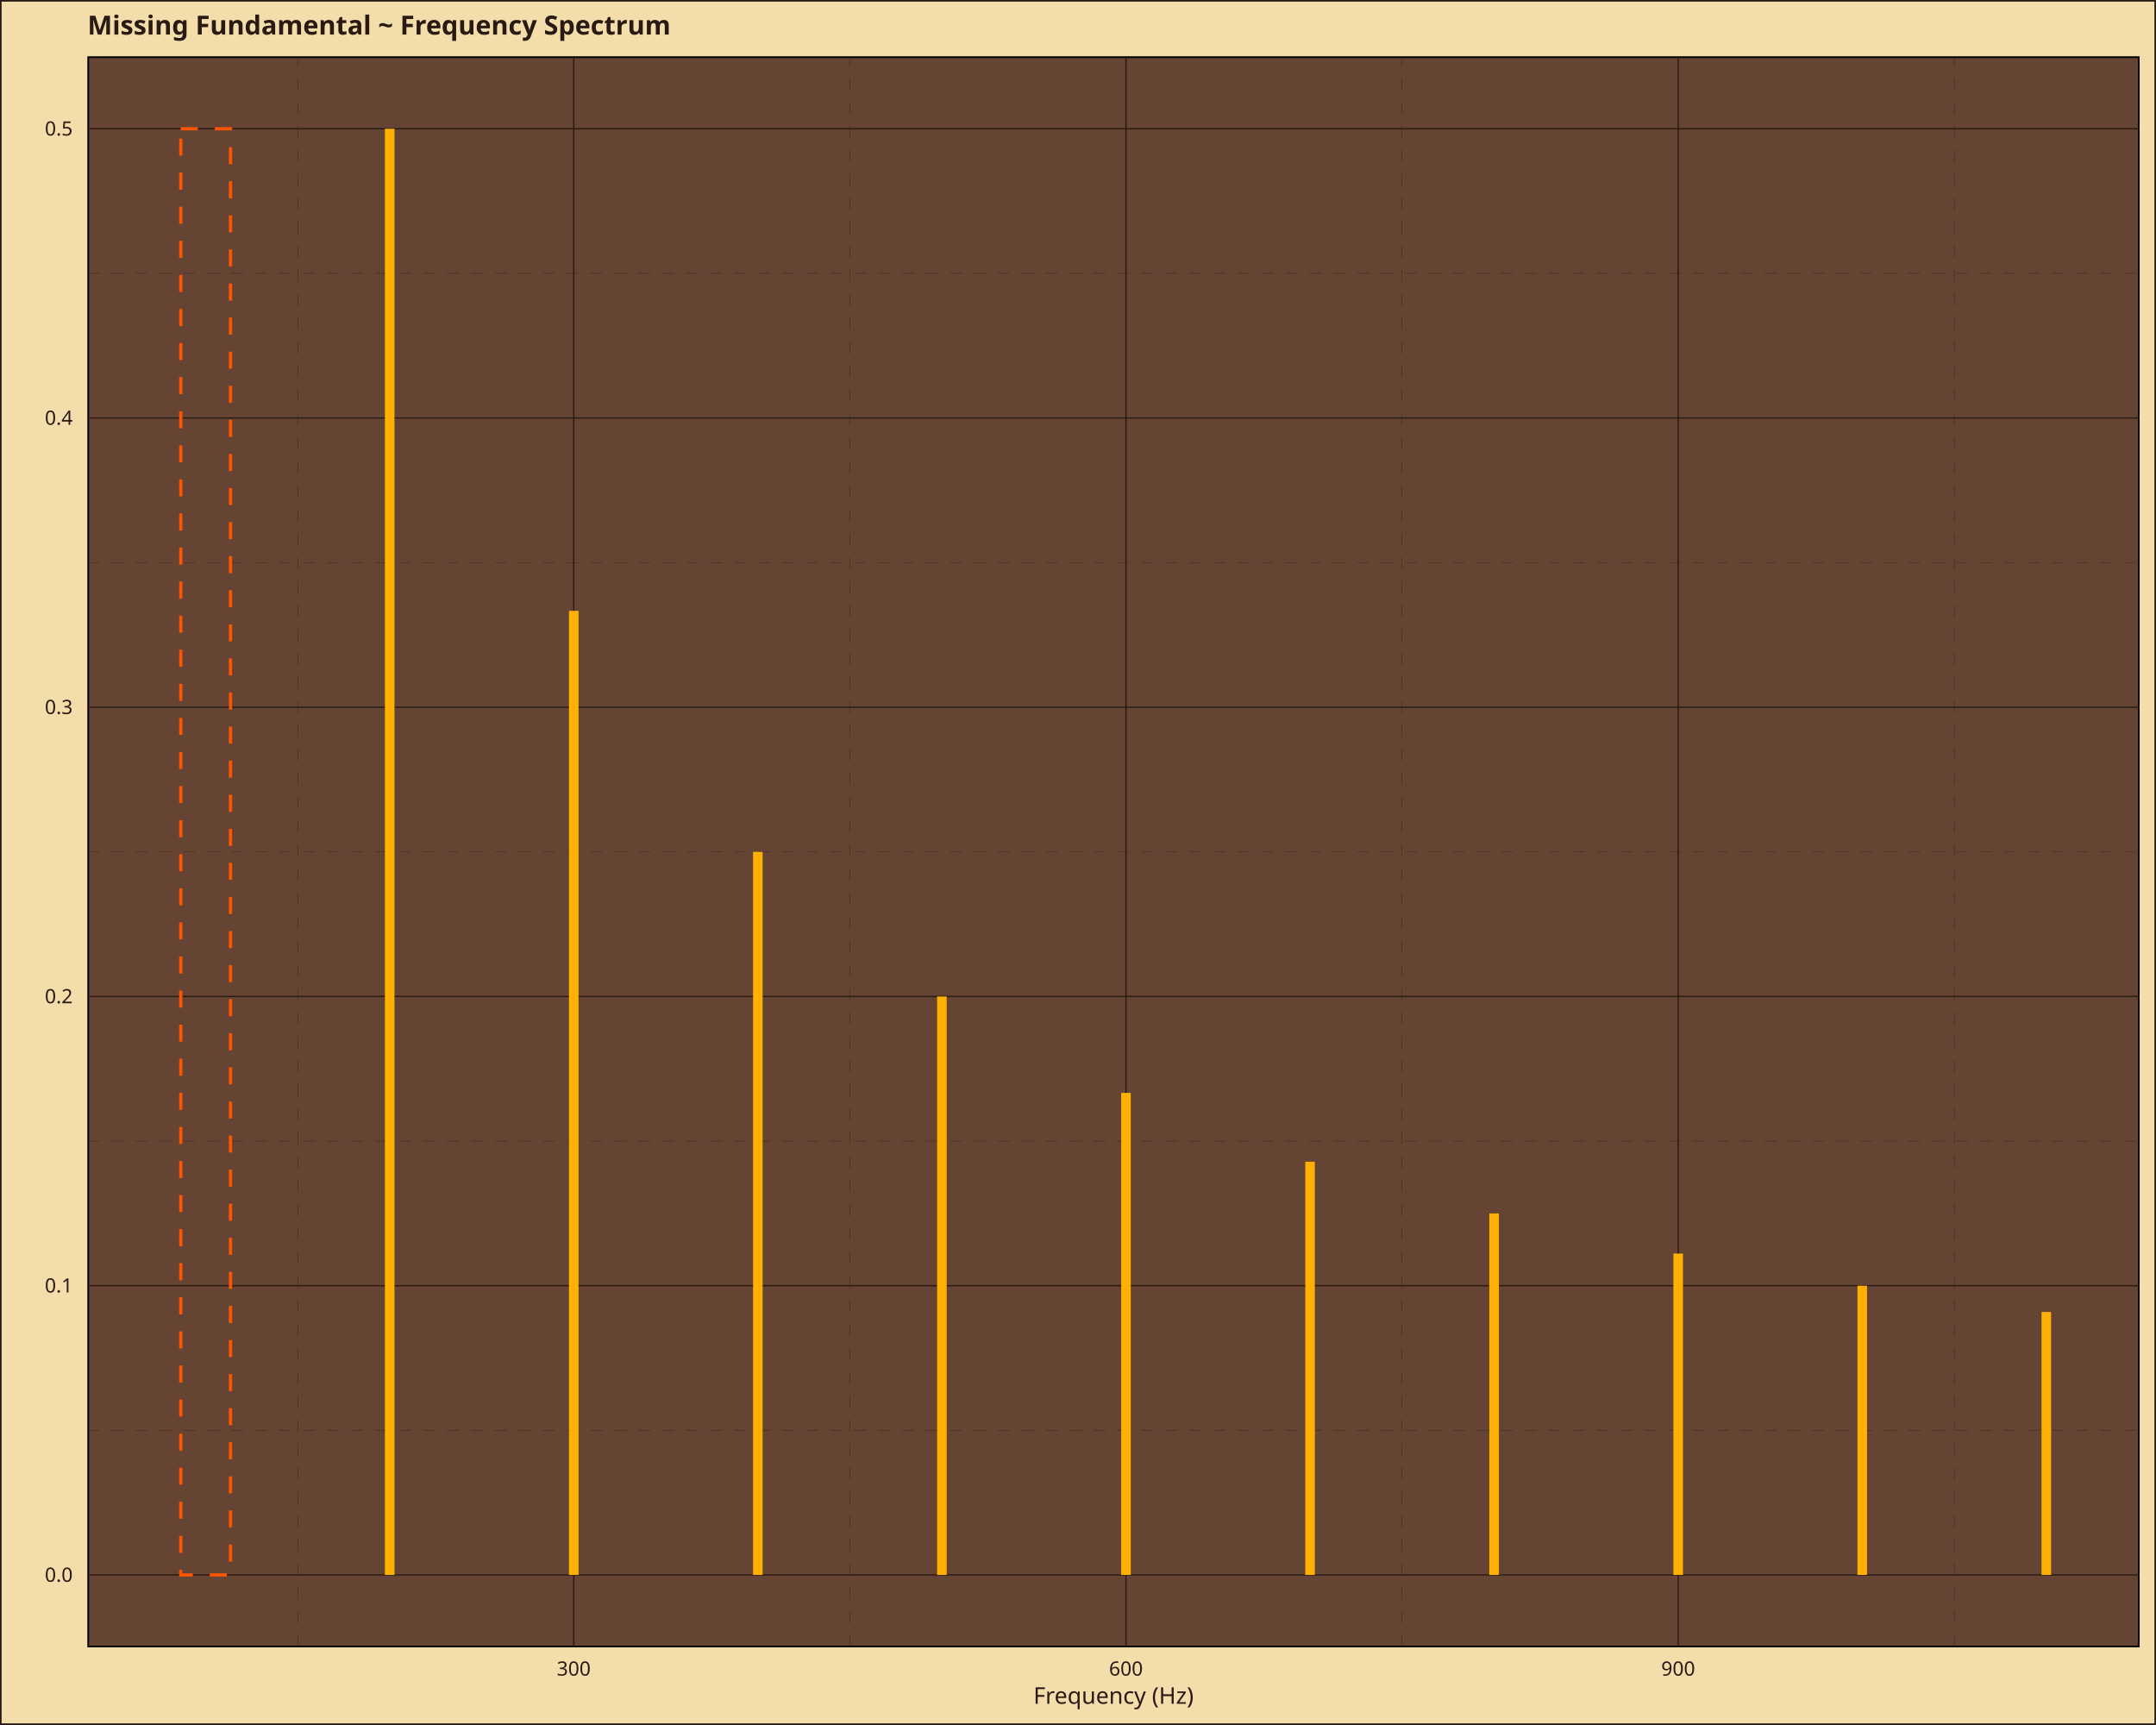
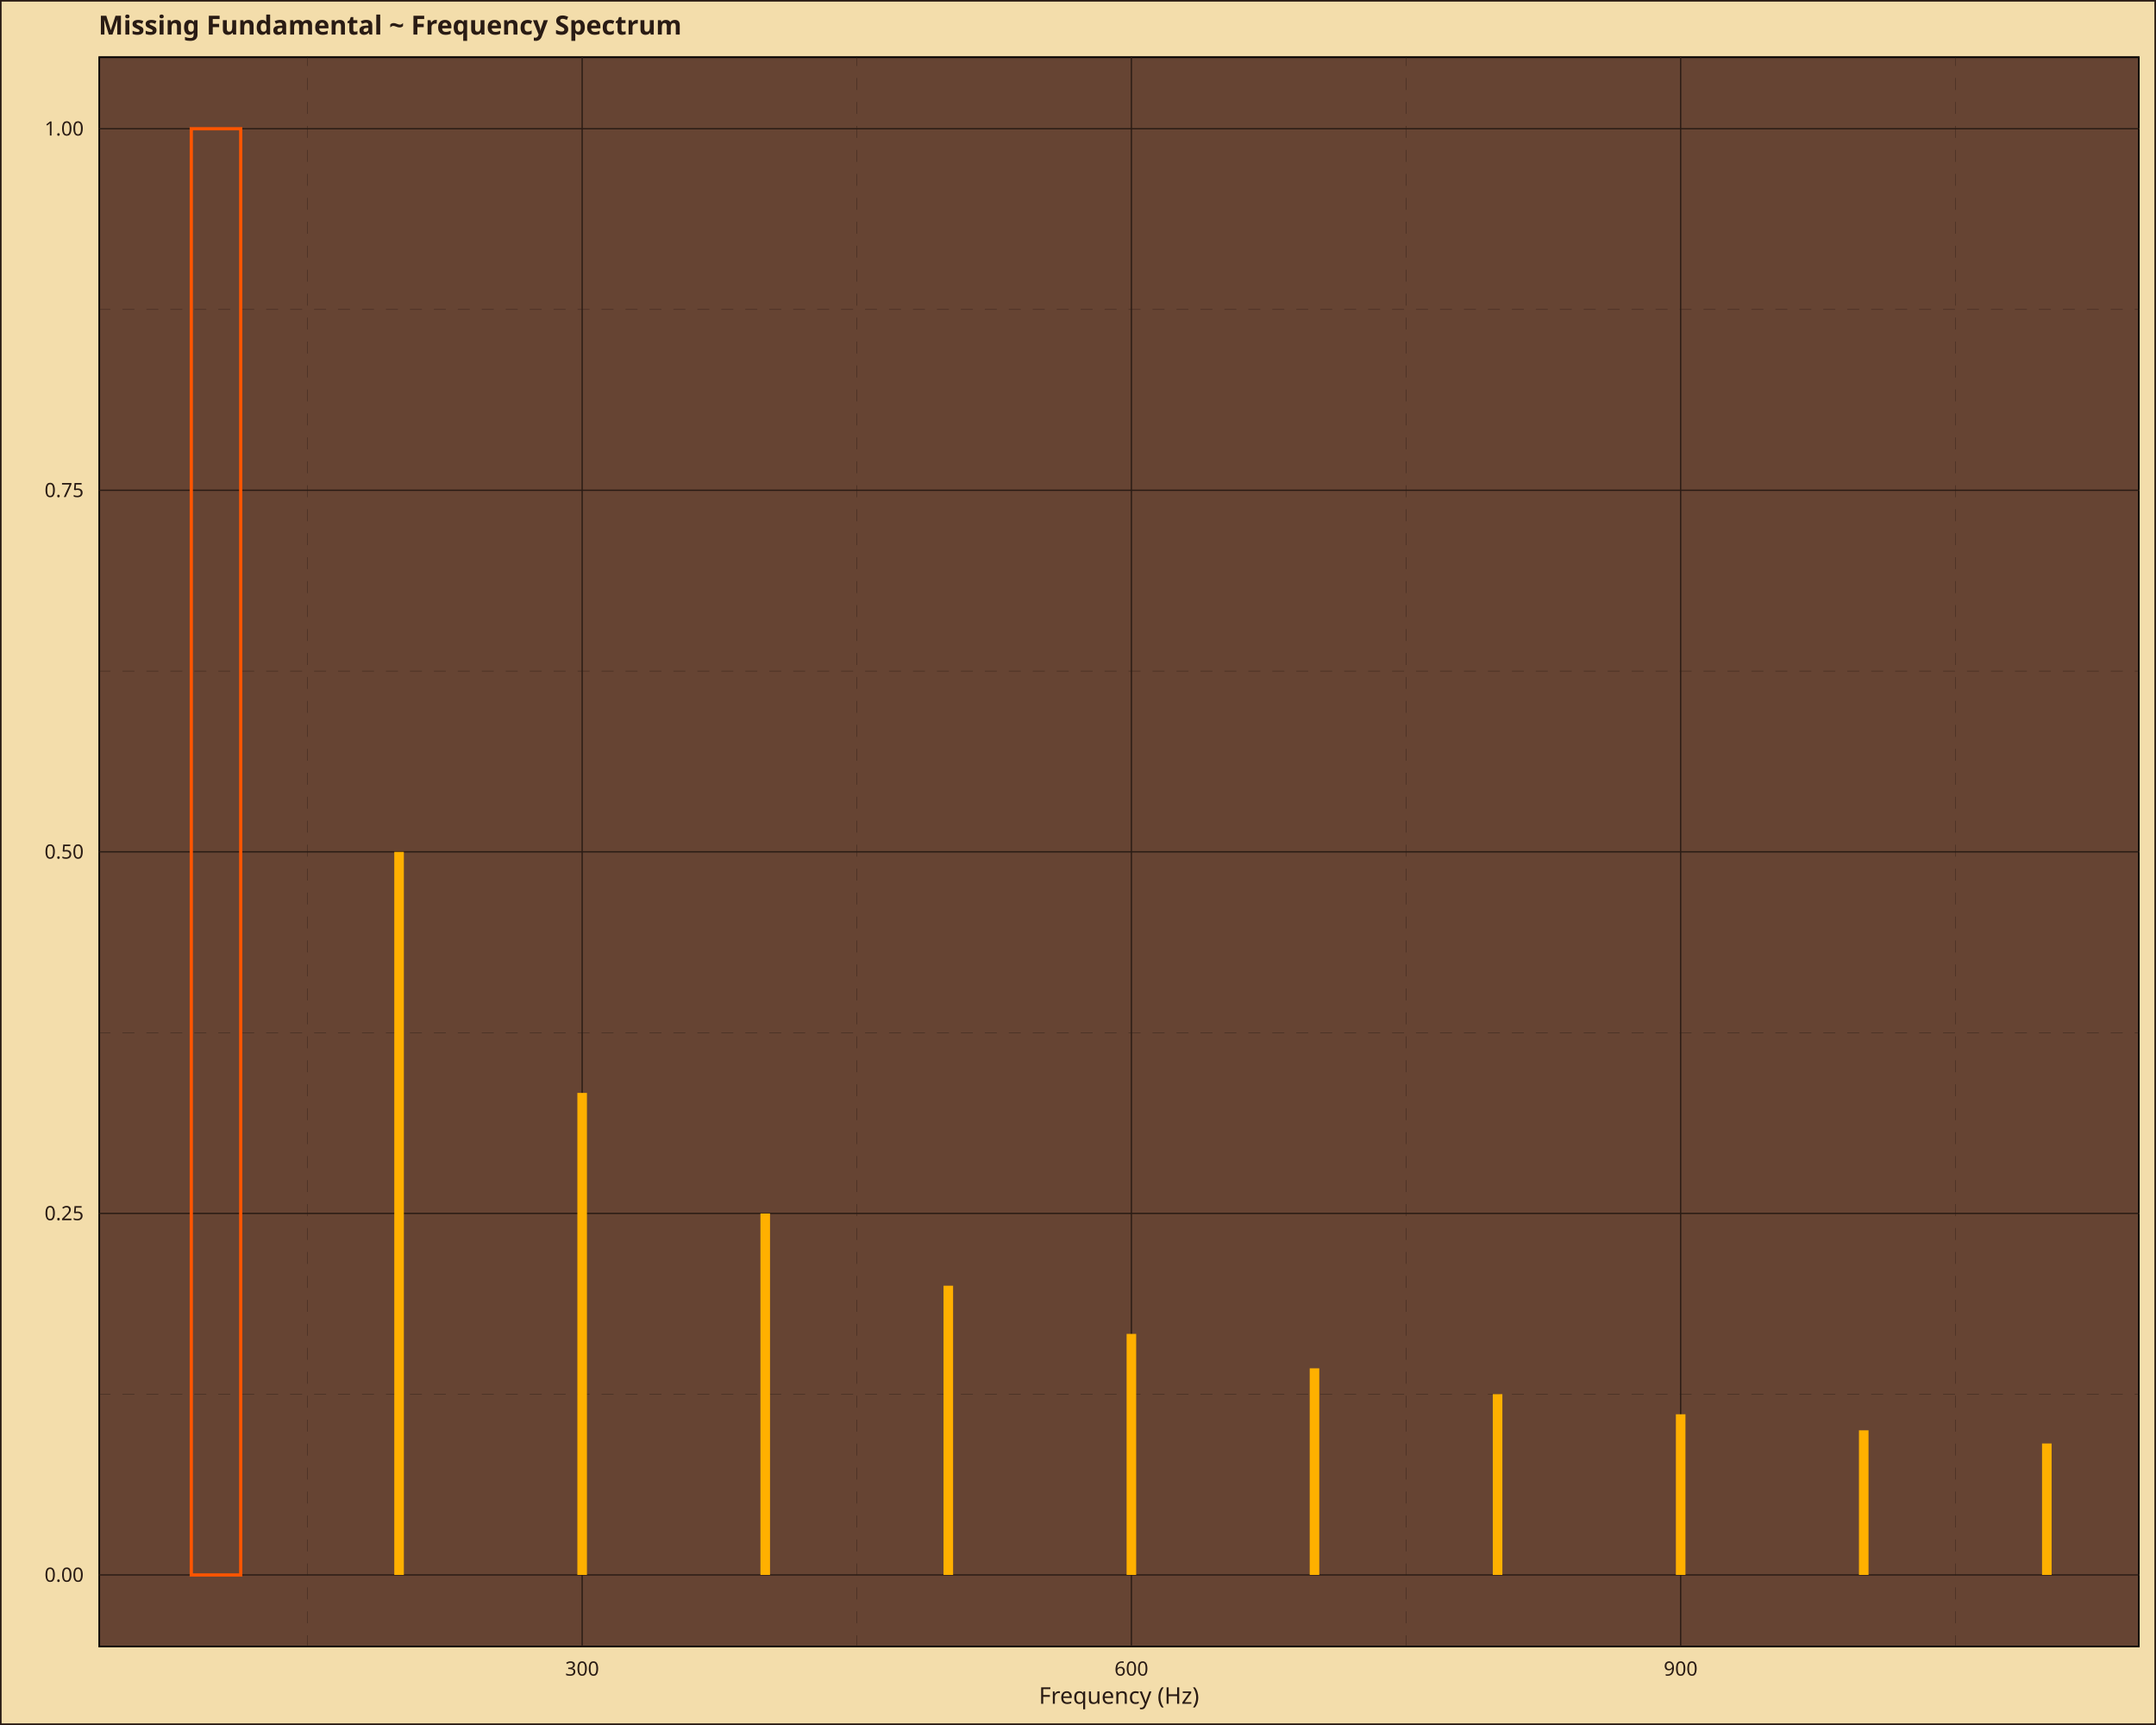
<svg xmlns="http://www.w3.org/2000/svg" class="svglite" data-engine-version="2.0" width="720.00pt" height="576.00pt" viewBox="0 0 720.00 576.00">
  <defs>
    <style type="text/css">
    .svglite line, .svglite polyline, .svglite polygon, .svglite path, .svglite rect, .svglite circle {
      fill: none;
      stroke: #000000;
      stroke-linecap: round;
      stroke-linejoin: round;
      stroke-miterlimit: 10.00;
    }
  </style>
  </defs>
  <rect width="100%" height="100%" style="stroke: none; fill: #FFFFFF;" />
  <defs>
    <clipPath id="cpMC4wMHw3MjAuMDB8MC4wMHw1NzYuMDA=">
      <rect x="0.00" y="0.00" width="720.00" height="576.00" />
    </clipPath>
  </defs>
  <g clip-path="url(#cpMC4wMHw3MjAuMDB8MC4wMHw1NzYuMDA=)">
    <rect x="0" y="0.00" width="720.00" height="576.00" style="stroke-width: 1.07; stroke: #291B14; fill: #F3DDAB;" />
  </g>
  <defs>
-     <clipPath id="cpMjkuMjJ8NzE0LjUyfDE4Ljg0fDU1MC4wNA==">
-       <rect x="29.22" y="18.84" width="685.30" height="531.20" />
+     <clipPath id="cpMzIuODl8NzE0LjUyfDE4Ljg0fDU1MC4wNA==">
+       <rect x="32.89" y="18.84" width="681.63" height="531.20" />
    </clipPath>
  </defs>
-   <g clip-path="url(#cpMjkuMjJ8NzE0LjUyfDE4Ljg0fDU1MC4wNA==)">
-     <rect x="29.22" y="18.84" width="685.30" height="531.20" style="stroke-width: 1.07; fill: #664433;" />
-     <polyline points="29.22,477.60 714.52,477.60 " style="stroke-width: 0.11; stroke: #291B14; stroke-dasharray: 4.00,4.00; stroke-linecap: butt;" />
-     <polyline points="29.22,381.02 714.52,381.02 " style="stroke-width: 0.11; stroke: #291B14; stroke-dasharray: 4.00,4.00; stroke-linecap: butt;" />
-     <polyline points="29.22,284.44 714.52,284.44 " style="stroke-width: 0.11; stroke: #291B14; stroke-dasharray: 4.00,4.00; stroke-linecap: butt;" />
-     <polyline points="29.22,187.86 714.52,187.86 " style="stroke-width: 0.11; stroke: #291B14; stroke-dasharray: 4.00,4.00; stroke-linecap: butt;" />
-     <polyline points="29.22,91.28 714.52,91.28 " style="stroke-width: 0.11; stroke: #291B14; stroke-dasharray: 4.00,4.00; stroke-linecap: butt;" />
-     <polyline points="99.41,550.04 99.41,18.84 " style="stroke-width: 0.11; stroke: #291B14; stroke-dasharray: 4.00,4.00; stroke-linecap: butt;" />
-     <polyline points="283.82,550.04 283.82,18.84 " style="stroke-width: 0.11; stroke: #291B14; stroke-dasharray: 4.00,4.00; stroke-linecap: butt;" />
-     <polyline points="468.23,550.04 468.23,18.84 " style="stroke-width: 0.11; stroke: #291B14; stroke-dasharray: 4.00,4.00; stroke-linecap: butt;" />
-     <polyline points="652.64,550.04 652.64,18.84 " style="stroke-width: 0.11; stroke: #291B14; stroke-dasharray: 4.00,4.00; stroke-linecap: butt;" />
-     <polyline points="29.22,525.89 714.52,525.89 " style="stroke-width: 0.43; stroke: #291B14; stroke-linecap: butt;" />
-     <polyline points="29.22,429.31 714.52,429.31 " style="stroke-width: 0.43; stroke: #291B14; stroke-linecap: butt;" />
-     <polyline points="29.22,332.73 714.52,332.73 " style="stroke-width: 0.43; stroke: #291B14; stroke-linecap: butt;" />
-     <polyline points="29.22,236.15 714.52,236.15 " style="stroke-width: 0.43; stroke: #291B14; stroke-linecap: butt;" />
-     <polyline points="29.22,139.57 714.52,139.57 " style="stroke-width: 0.43; stroke: #291B14; stroke-linecap: butt;" />
-     <polyline points="29.22,42.99 714.52,42.99 " style="stroke-width: 0.43; stroke: #291B14; stroke-linecap: butt;" />
-     <polyline points="191.61,550.04 191.61,18.84 " style="stroke-width: 0.43; stroke: #291B14; stroke-linecap: butt;" />
-     <polyline points="376.02,550.04 376.02,18.84 " style="stroke-width: 0.43; stroke: #291B14; stroke-linecap: butt;" />
-     <polyline points="560.43,550.04 560.43,18.84 " style="stroke-width: 0.43; stroke: #291B14; stroke-linecap: butt;" />
-     <line x1="130.14" y1="42.99" x2="130.14" y2="525.89" style="stroke-width: 3.20; stroke: #FFB000; stroke-linecap: butt;" />
-     <line x1="191.61" y1="203.96" x2="191.61" y2="525.89" style="stroke-width: 3.20; stroke: #FFB000; stroke-linecap: butt;" />
-     <line x1="253.08" y1="284.44" x2="253.08" y2="525.89" style="stroke-width: 3.20; stroke: #FFB000; stroke-linecap: butt;" />
-     <line x1="314.55" y1="332.73" x2="314.55" y2="525.89" style="stroke-width: 3.20; stroke: #FFB000; stroke-linecap: butt;" />
-     <line x1="376.02" y1="364.93" x2="376.02" y2="525.89" style="stroke-width: 3.20; stroke: #FFB000; stroke-linecap: butt;" />
-     <line x1="437.49" y1="387.92" x2="437.49" y2="525.89" style="stroke-width: 3.20; stroke: #FFB000; stroke-linecap: butt;" />
-     <line x1="498.96" y1="405.17" x2="498.96" y2="525.89" style="stroke-width: 3.20; stroke: #FFB000; stroke-linecap: butt;" />
-     <line x1="560.43" y1="418.58" x2="560.43" y2="525.89" style="stroke-width: 3.20; stroke: #FFB000; stroke-linecap: butt;" />
-     <line x1="621.90" y1="429.31" x2="621.90" y2="525.89" style="stroke-width: 3.20; stroke: #FFB000; stroke-linecap: butt;" />
-     <line x1="683.37" y1="438.09" x2="683.37" y2="525.89" style="stroke-width: 3.20; stroke: #FFB000; stroke-linecap: butt;" />
-     <rect x="60.37" y="42.99" width="16.60" height="482.91" style="stroke-width: 1.07; stroke: #FF5500; stroke-dasharray: 5.69,5.69; stroke-linecap: butt; stroke-linejoin: miter;" />
+   <g clip-path="url(#cpMzIuODl8NzE0LjUyfDE4Ljg0fDU1MC4wNA==)">
+     <rect x="32.89" y="18.84" width="681.63" height="531.20" style="stroke-width: 1.07; fill: #664433;" />
+     <polyline points="32.89,465.53 714.52,465.53 " style="stroke-width: 0.11; stroke: #291B14; stroke-dasharray: 4.00,4.00; stroke-linecap: butt;" />
+     <polyline points="32.89,344.80 714.52,344.80 " style="stroke-width: 0.11; stroke: #291B14; stroke-dasharray: 4.00,4.00; stroke-linecap: butt;" />
+     <polyline points="32.89,224.08 714.52,224.08 " style="stroke-width: 0.11; stroke: #291B14; stroke-dasharray: 4.00,4.00; stroke-linecap: butt;" />
+     <polyline points="32.89,103.35 714.52,103.35 " style="stroke-width: 0.11; stroke: #291B14; stroke-dasharray: 4.00,4.00; stroke-linecap: butt;" />
+     <polyline points="102.70,550.04 102.70,18.84 " style="stroke-width: 0.11; stroke: #291B14; stroke-dasharray: 4.00,4.00; stroke-linecap: butt;" />
+     <polyline points="286.12,550.04 286.12,18.84 " style="stroke-width: 0.11; stroke: #291B14; stroke-dasharray: 4.00,4.00; stroke-linecap: butt;" />
+     <polyline points="469.55,550.04 469.55,18.84 " style="stroke-width: 0.11; stroke: #291B14; stroke-dasharray: 4.00,4.00; stroke-linecap: butt;" />
+     <polyline points="652.97,550.04 652.97,18.84 " style="stroke-width: 0.11; stroke: #291B14; stroke-dasharray: 4.00,4.00; stroke-linecap: butt;" />
+     <polyline points="32.89,525.89 714.52,525.89 " style="stroke-width: 0.43; stroke: #291B14; stroke-linecap: butt;" />
+     <polyline points="32.89,405.17 714.52,405.17 " style="stroke-width: 0.43; stroke: #291B14; stroke-linecap: butt;" />
+     <polyline points="32.89,284.44 714.52,284.44 " style="stroke-width: 0.43; stroke: #291B14; stroke-linecap: butt;" />
+     <polyline points="32.89,163.71 714.52,163.71 " style="stroke-width: 0.43; stroke: #291B14; stroke-linecap: butt;" />
+     <polyline points="32.89,42.99 714.52,42.99 " style="stroke-width: 0.43; stroke: #291B14; stroke-linecap: butt;" />
+     <polyline points="194.41,550.04 194.41,18.84 " style="stroke-width: 0.43; stroke: #291B14; stroke-linecap: butt;" />
+     <polyline points="377.83,550.04 377.83,18.84 " style="stroke-width: 0.43; stroke: #291B14; stroke-linecap: butt;" />
+     <polyline points="561.26,550.04 561.26,18.84 " style="stroke-width: 0.43; stroke: #291B14; stroke-linecap: butt;" />
+     <line x1="133.27" y1="284.44" x2="133.27" y2="525.89" style="stroke-width: 3.20; stroke: #FFB000; stroke-linecap: butt;" />
+     <line x1="194.41" y1="364.93" x2="194.41" y2="525.89" style="stroke-width: 3.20; stroke: #FFB000; stroke-linecap: butt;" />
+     <line x1="255.55" y1="405.17" x2="255.55" y2="525.89" style="stroke-width: 3.20; stroke: #FFB000; stroke-linecap: butt;" />
+     <line x1="316.69" y1="429.31" x2="316.69" y2="525.89" style="stroke-width: 3.20; stroke: #FFB000; stroke-linecap: butt;" />
+     <line x1="377.83" y1="445.41" x2="377.83" y2="525.89" style="stroke-width: 3.20; stroke: #FFB000; stroke-linecap: butt;" />
+     <line x1="438.98" y1="456.91" x2="438.98" y2="525.89" style="stroke-width: 3.20; stroke: #FFB000; stroke-linecap: butt;" />
+     <line x1="500.12" y1="465.53" x2="500.12" y2="525.89" style="stroke-width: 3.20; stroke: #FFB000; stroke-linecap: butt;" />
+     <line x1="561.26" y1="472.24" x2="561.26" y2="525.89" style="stroke-width: 3.20; stroke: #FFB000; stroke-linecap: butt;" />
+     <line x1="622.40" y1="477.60" x2="622.40" y2="525.89" style="stroke-width: 3.20; stroke: #FFB000; stroke-linecap: butt;" />
+     <line x1="683.54" y1="481.99" x2="683.54" y2="525.89" style="stroke-width: 3.20; stroke: #FFB000; stroke-linecap: butt;" />
+     <rect x="63.88" y="42.99" width="16.51" height="482.91" style="stroke-width: 1.07; stroke: #FF5500; stroke-linecap: butt; stroke-linejoin: miter;" />
  </g>
  <g clip-path="url(#cpMC4wMHw3MjAuMDB8MC4wMHw1NzYuMDA=)">
-     <text x="24.29" y="528.17" text-anchor="end" style="font-size: 6.60px; fill: #291B14; font-family: sans;" textLength="9.18px" lengthAdjust="spacingAndGlyphs">0.0</text>
-     <text x="24.29" y="431.58" text-anchor="end" style="font-size: 6.60px; fill: #291B14; font-family: sans;" textLength="9.18px" lengthAdjust="spacingAndGlyphs">0.1</text>
-     <text x="24.29" y="335.00" text-anchor="end" style="font-size: 6.60px; fill: #291B14; font-family: sans;" textLength="9.18px" lengthAdjust="spacingAndGlyphs">0.2</text>
-     <text x="24.29" y="238.42" text-anchor="end" style="font-size: 6.60px; fill: #291B14; font-family: sans;" textLength="9.18px" lengthAdjust="spacingAndGlyphs">0.3</text>
-     <text x="24.29" y="141.84" text-anchor="end" style="font-size: 6.60px; fill: #291B14; font-family: sans;" textLength="9.18px" lengthAdjust="spacingAndGlyphs">0.4</text>
-     <text x="24.29" y="45.26" text-anchor="end" style="font-size: 6.60px; fill: #291B14; font-family: sans;" textLength="9.18px" lengthAdjust="spacingAndGlyphs">0.5</text>
-     <text x="191.61" y="559.51" text-anchor="middle" style="font-size: 6.60px; fill: #291B14; font-family: sans;" textLength="11.01px" lengthAdjust="spacingAndGlyphs">300</text>
-     <text x="376.02" y="559.51" text-anchor="middle" style="font-size: 6.60px; fill: #291B14; font-family: sans;" textLength="11.01px" lengthAdjust="spacingAndGlyphs">600</text>
-     <text x="560.43" y="559.51" text-anchor="middle" style="font-size: 6.60px; fill: #291B14; font-family: sans;" textLength="11.01px" lengthAdjust="spacingAndGlyphs">900</text>
-     <text x="371.87" y="568.92" text-anchor="middle" style="font-size: 7.70px; fill: #291B14; font-family: sans;" textLength="53.07px" lengthAdjust="spacingAndGlyphs">Frequency (Hz)</text>
-     <text x="29.22" y="11.54" style="font-size: 8.80px; font-weight: bold; fill: #291B14; font-family: sans;" textLength="175.38px" lengthAdjust="spacingAndGlyphs">Missing Fundamental ~ Frequency Spectrum</text>
+     <text x="27.96" y="528.17" text-anchor="end" style="font-size: 6.60px; fill: #291B14; font-family: sans;" textLength="12.85px" lengthAdjust="spacingAndGlyphs">0.00</text>
+     <text x="27.96" y="407.44" text-anchor="end" style="font-size: 6.60px; fill: #291B14; font-family: sans;" textLength="12.85px" lengthAdjust="spacingAndGlyphs">0.25</text>
+     <text x="27.96" y="286.71" text-anchor="end" style="font-size: 6.60px; fill: #291B14; font-family: sans;" textLength="12.85px" lengthAdjust="spacingAndGlyphs">0.50</text>
+     <text x="27.96" y="165.99" text-anchor="end" style="font-size: 6.60px; fill: #291B14; font-family: sans;" textLength="12.85px" lengthAdjust="spacingAndGlyphs">0.75</text>
+     <text x="27.96" y="45.26" text-anchor="end" style="font-size: 6.60px; fill: #291B14; font-family: sans;" textLength="12.85px" lengthAdjust="spacingAndGlyphs">1.00</text>
+     <text x="194.41" y="559.51" text-anchor="middle" style="font-size: 6.60px; fill: #291B14; font-family: sans;" textLength="11.01px" lengthAdjust="spacingAndGlyphs">300</text>
+     <text x="377.83" y="559.51" text-anchor="middle" style="font-size: 6.60px; fill: #291B14; font-family: sans;" textLength="11.01px" lengthAdjust="spacingAndGlyphs">600</text>
+     <text x="561.26" y="559.51" text-anchor="middle" style="font-size: 6.60px; fill: #291B14; font-family: sans;" textLength="11.01px" lengthAdjust="spacingAndGlyphs">900</text>
+     <text x="373.71" y="568.92" text-anchor="middle" style="font-size: 7.70px; fill: #291B14; font-family: sans;" textLength="53.07px" lengthAdjust="spacingAndGlyphs">Frequency (Hz)</text>
+     <text x="32.89" y="11.54" style="font-size: 8.80px; font-weight: bold; fill: #291B14; font-family: sans;" textLength="175.38px" lengthAdjust="spacingAndGlyphs">Missing Fundamental ~ Frequency Spectrum</text>
  </g>
</svg>
